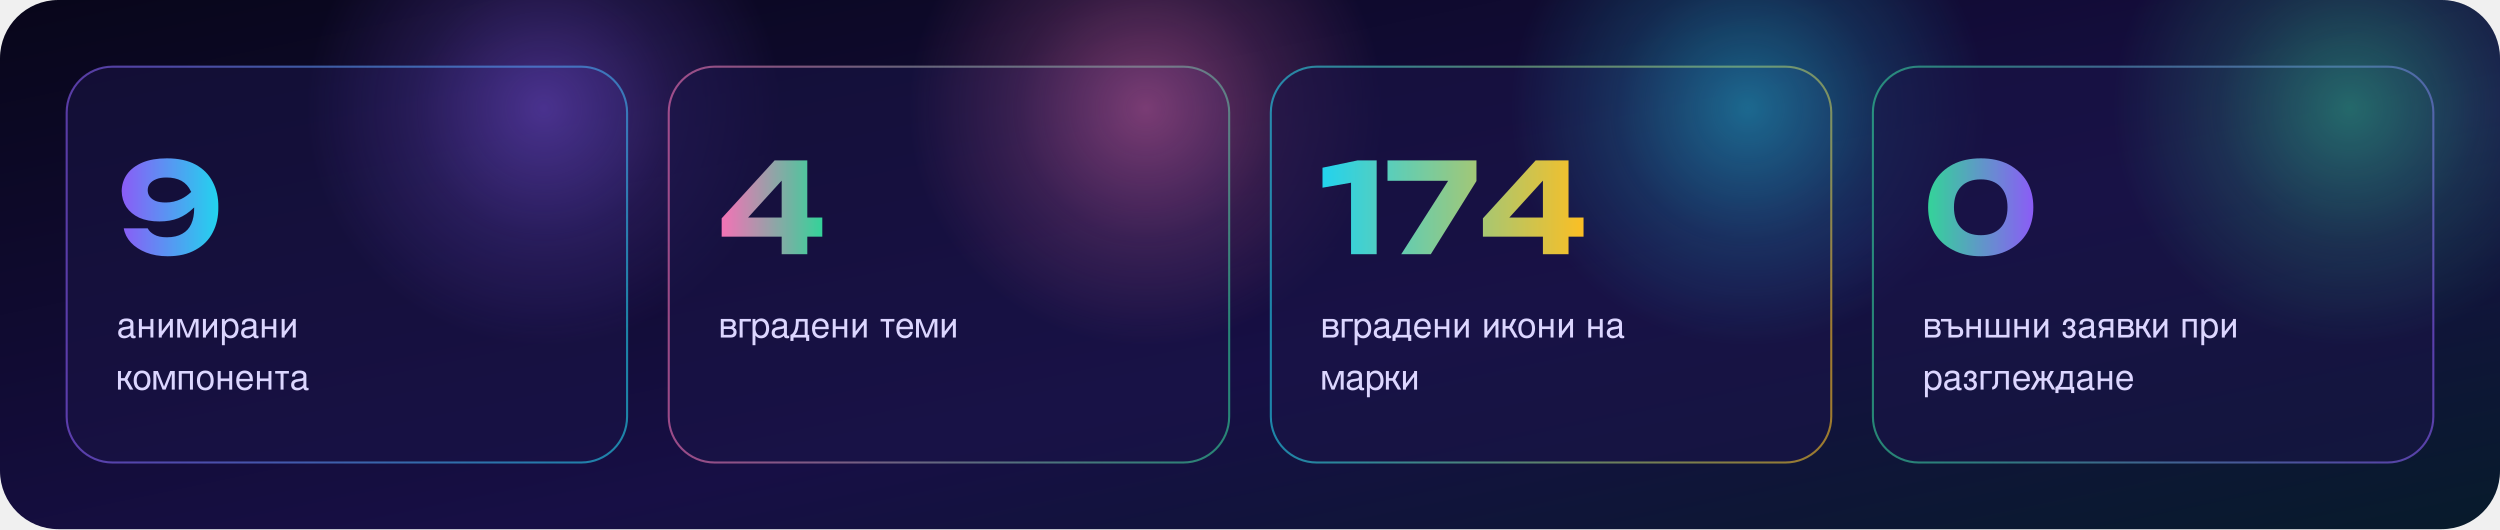
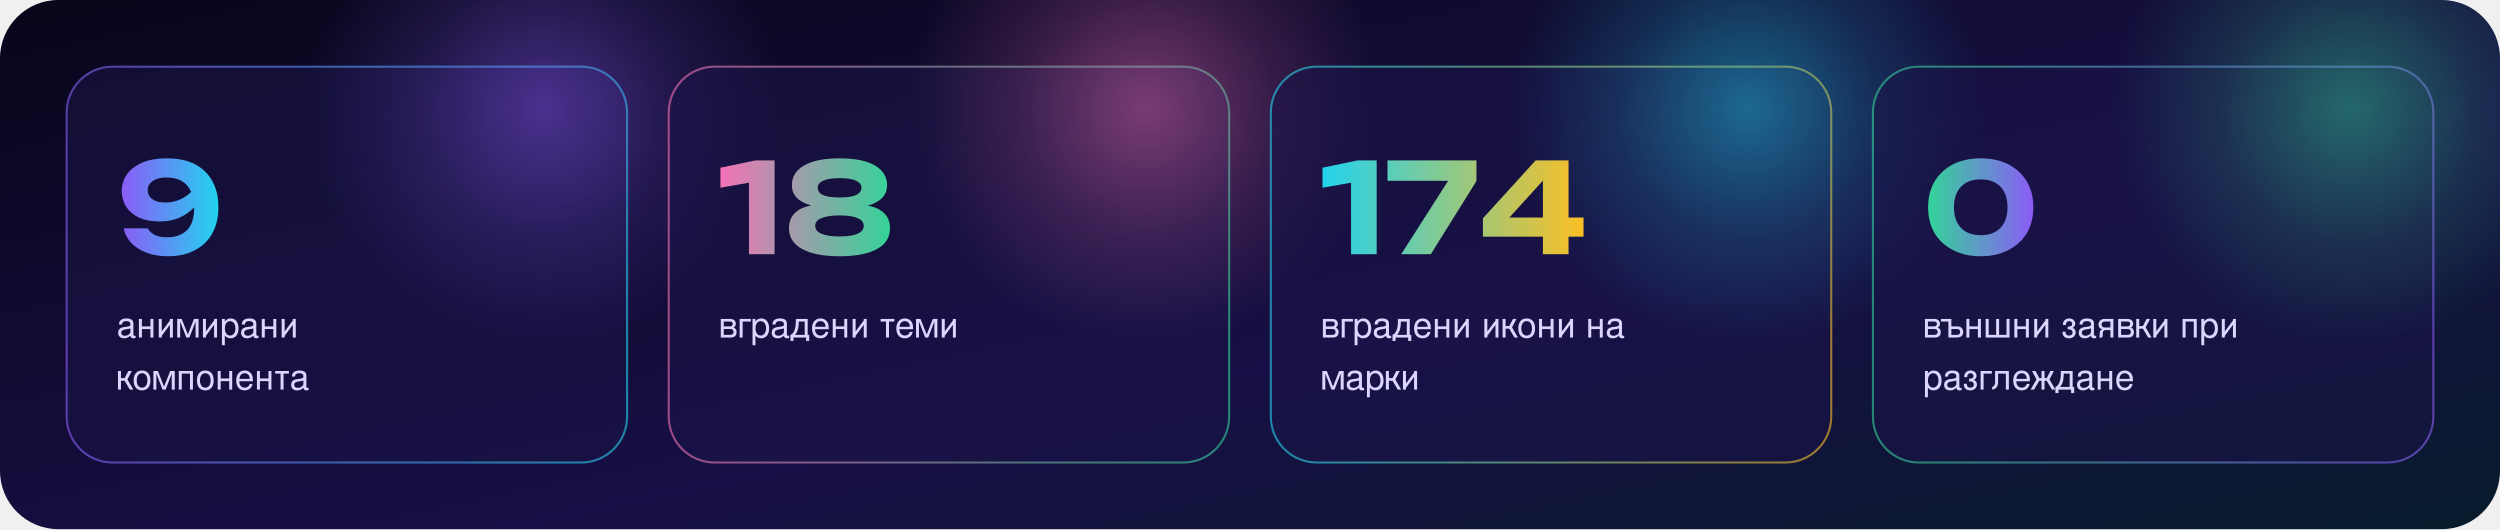
<svg xmlns="http://www.w3.org/2000/svg" width="1200" height="254" viewBox="0 0 1200 254" role="img" aria-labelledby="title desc">
  <defs>
    <linearGradient id="bg" x1="0" y1="0" x2="1" y2="1">
      <stop offset="0" stop-color="#08061A" />
      <stop offset="0.6" stop-color="#170F45" />
      <stop offset="1" stop-color="#071B2B" />
    </linearGradient>
    <linearGradient id="v0" x1="0" y1="0" x2="1" y2="0">
      <stop offset="0" stop-color="#8B5CF6" />
      <stop offset="1" stop-color="#22D3EE" />
    </linearGradient>
    <radialGradient id="gl0">
      <stop offset="0" stop-color="#8B5CF6" stop-opacity="0.45" />
      <stop offset=".55" stop-color="#8B5CF6" stop-opacity="0.158" />
      <stop offset="1" stop-color="#8B5CF6" stop-opacity="0" />
    </radialGradient>
    <linearGradient id="v1" x1="0" y1="0" x2="1" y2="0">
      <stop offset="0" stop-color="#F472B6" />
      <stop offset="1" stop-color="#34D399" />
    </linearGradient>
    <radialGradient id="gl1">
      <stop offset="0" stop-color="#F472B6" stop-opacity="0.45" />
      <stop offset=".55" stop-color="#F472B6" stop-opacity="0.158" />
      <stop offset="1" stop-color="#F472B6" stop-opacity="0" />
    </radialGradient>
    <linearGradient id="v2" x1="0" y1="0" x2="1" y2="0">
      <stop offset="0" stop-color="#22D3EE" />
      <stop offset="1" stop-color="#FBBF24" />
    </linearGradient>
    <radialGradient id="gl2">
      <stop offset="0" stop-color="#22D3EE" stop-opacity="0.45" />
      <stop offset=".55" stop-color="#22D3EE" stop-opacity="0.158" />
      <stop offset="1" stop-color="#22D3EE" stop-opacity="0" />
    </radialGradient>
    <linearGradient id="v3" x1="0" y1="0" x2="1" y2="0">
      <stop offset="0" stop-color="#34D399" />
      <stop offset="1" stop-color="#8B5CF6" />
    </linearGradient>
    <radialGradient id="gl3">
      <stop offset="0" stop-color="#34D399" stop-opacity="0.45" />
      <stop offset=".55" stop-color="#34D399" stop-opacity="0.158" />
      <stop offset="1" stop-color="#34D399" stop-opacity="0" />
    </radialGradient>
  </defs>
  <style>text{font-family:'Segoe UI','Helvetica Neue',Helvetica,Arial,sans-serif}.mono{font-family:ui-monospace,'SF Mono','Cascadia Mono',Menlo,Consolas,monospace}.live{display:none}@media (prefers-reduced-motion:no-preference){.live{display:inline}.still{display:none}.pulse{opacity:0;animation:pulse 8.8s ease-in-out infinite}@keyframes pulse{0%,100%{opacity:0}8%,24%{opacity:1}36%{opacity:0}}.shine{animation:shine 9s ease-in-out infinite}@keyframes shine{0%,30%{transform:translateX(-200px)}70%,100%{transform:translateX(1400px)}}}</style>
  <clipPath id="frame">
    <rect width="1200" height="254" rx="28" />
  </clipPath>
  <rect width="1200" height="254" rx="28" fill="url(#bg)" />
  <g clip-path="url(#frame)">
    <rect x="32" y="32" width="269" height="190" rx="22" fill="#1A1548" fill-opacity=".55" stroke="url(#v0)" stroke-opacity=".6" />
    <circle cx="261" cy="52" r="114" fill="url(#gl0)" />
    <rect class="live pulse" style="animation-delay:0.0s" x="30" y="30" width="273" height="194" rx="24" fill="none" stroke="#8B5CF6" stroke-width="3" />
    <path d="M80.5 123Q74.7 123 70.1 121.2Q65.6 119.4 62.8 116.4Q60 113.3 59.4 109.6H70.9Q71.8 111.4 74 112.6Q76.2 113.9 80.1 113.9Q84.6 113.9 87.5 112.2Q90.4 110.6 91.8 107.5Q93.2 104.4 93.2 100Q93.2 99.7 93.2 99.6Q93 99.8 92.7 100Q89.7 103 85.7 104.7Q81.7 106.3 76.5 106.3Q70.9 106.3 66.8 104.5Q62.8 102.6 60.6 99.3Q58.5 96 58.4 91.7Q58.5 87.1 61 83.6Q63.5 80.1 68.4 78Q73.2 76 80.1 76Q88.4 76 93.9 79Q99.4 82 102.1 87.3Q104.9 92.6 104.8 99.4Q104.9 106.3 102.1 111.6Q99.4 116.9 93.9 119.9Q88.5 123 80.5 123ZM91.8 92.1Q91.7 92 91.6 91.8Q90.1 88.5 87.1 86.8Q84.1 85.2 79.9 85.2Q76.9 85.2 75 86Q73 86.8 71.9 88.2Q70.9 89.5 70.9 91.3Q70.9 93.1 71.9 94.4Q72.9 95.7 74.8 96.5Q76.7 97.2 79.6 97.2Q83.4 97.2 87 95.5Q89.5 94.3 91.8 92.1Z" fill="url(#v0)" />
    <text x="56" y="162" font-size="17" fill="#DCD6FF">анимирани</text>
    <text x="56" y="187" font-size="17" fill="#DCD6FF">компонента</text>
    <rect x="321" y="32" width="269" height="190" rx="22" fill="#1A1548" fill-opacity=".55" stroke="url(#v1)" stroke-opacity=".6" />
    <circle cx="550" cy="52" r="114" fill="url(#gl1)" />
    <rect class="live pulse" style="animation-delay:2.2s" x="319" y="30" width="273" height="194" rx="24" fill="none" stroke="#F472B6" stroke-width="3" />
-     <path d="M387.5 77V104.4H394.7V113.6H387.5V122H375.2V113.6H346.4V104.8L371.8 77ZM375.2 104.4V86.7L359.1 104.4Z" fill="url(#v1)" />
+     <path d="M371.8 77V122H359.5V87.7L345.8 90.1V80.5L362.6 77ZM403 76Q414.1 76 419.9 79.4Q425.8 82.8 425.8 88.9Q425.8 94.3 420.7 97Q418.9 98.1 416.5 98.7Q419.5 99.2 421.7 100.4Q427.2 103.3 427.2 109.5Q427.2 116.1 421 119.5Q414.8 123 403 123Q391.2 123 385 119.5Q378.7 116.1 378.7 109.5Q378.7 103.3 384.2 100.3Q386.5 99.2 389.4 98.6Q387.1 98 385.3 97Q380.1 94.3 380.1 88.9Q380.1 82.8 386 79.4Q391.9 76 403 76ZM403 113.5Q408.7 113.5 411.6 112.2Q414.6 110.9 414.6 108.4Q414.6 105.9 411.6 104.7Q408.7 103.4 403 103.4Q397.3 103.4 394.3 104.7Q391.3 105.9 391.3 108.4Q391.3 110.9 394.3 112.2Q397.3 113.5 403 113.5ZM403 94.8Q406.4 94.8 408.7 94.3Q411 93.8 412.2 92.8Q413.5 91.7 413.5 90.1Q413.5 87.9 410.8 86.7Q408.1 85.5 403 85.5Q397.9 85.5 395.2 86.7Q392.5 87.9 392.5 90.1Q392.5 91.7 393.7 92.8Q394.9 93.8 397.3 94.3Q399.6 94.8 403 94.8Z" fill="url(#v1)" />
    <text x="345" y="162" font-size="17" fill="#DCD6FF">вградени теми</text>
    <rect x="610" y="32" width="269" height="190" rx="22" fill="#1A1548" fill-opacity=".55" stroke="url(#v2)" stroke-opacity=".6" />
    <circle cx="839" cy="52" r="114" fill="url(#gl2)" />
    <rect class="live pulse" style="animation-delay:4.4s" x="608" y="30" width="273" height="194" rx="24" fill="none" stroke="#22D3EE" stroke-width="3" />
    <path d="M660.8 77V122H648.5V87.7L634.8 90.1V80.5L651.6 77ZM672.6 122 695.1 86.8H666V77H708.7V86.9L686.8 122ZM752.9 77V104.4H760.1V113.6H752.9V122H740.6V113.6H711.8V104.8L737.1 77ZM740.6 104.4V86.7L724.5 104.4Z" fill="url(#v2)" />
    <text x="634" y="162" font-size="17" fill="#DCD6FF">вградени икони на</text>
    <text x="634" y="187" font-size="17" fill="#DCD6FF">марки</text>
    <rect x="899" y="32" width="269" height="190" rx="22" fill="#1A1548" fill-opacity=".55" stroke="url(#v3)" stroke-opacity=".6" />
    <circle cx="1128" cy="52" r="114" fill="url(#gl3)" />
    <rect class="live pulse" style="animation-delay:6.6s" x="897" y="30" width="273" height="194" rx="24" fill="none" stroke="#34D399" stroke-width="3" />
    <path d="M950.8 123Q943.1 123 937.4 120Q931.7 117.1 928.6 111.9Q925.5 106.6 925.5 99.5Q925.5 92.4 928.6 87.1Q931.7 81.9 937.4 78.9Q943.1 76 950.8 76Q958.4 76 964.1 78.9Q969.7 81.9 972.9 87.1Q976 92.4 976 99.5Q976 106.6 972.9 111.9Q969.7 117.1 964.1 120Q958.4 123 950.8 123ZM950.8 112.9Q956.8 112.9 960.2 109.4Q963.6 105.9 963.6 99.5Q963.6 93.1 960.2 89.6Q956.8 86.1 950.8 86.1Q944.7 86.1 941.3 89.6Q937.9 93.1 937.9 99.5Q937.9 105.9 941.3 109.4Q944.7 112.9 950.8 112.9Z" fill="url(#v3)" />
    <text x="923" y="162" font-size="17" fill="#DCD6FF">външни заявки при</text>
    <text x="923" y="187" font-size="17" fill="#DCD6FF">разглеждане</text>
    <rect class="live shine" x="0" y="0" width="120" height="254" fill="#fff" opacity=".04" transform="skewX(-20)" />
  </g>
</svg>
